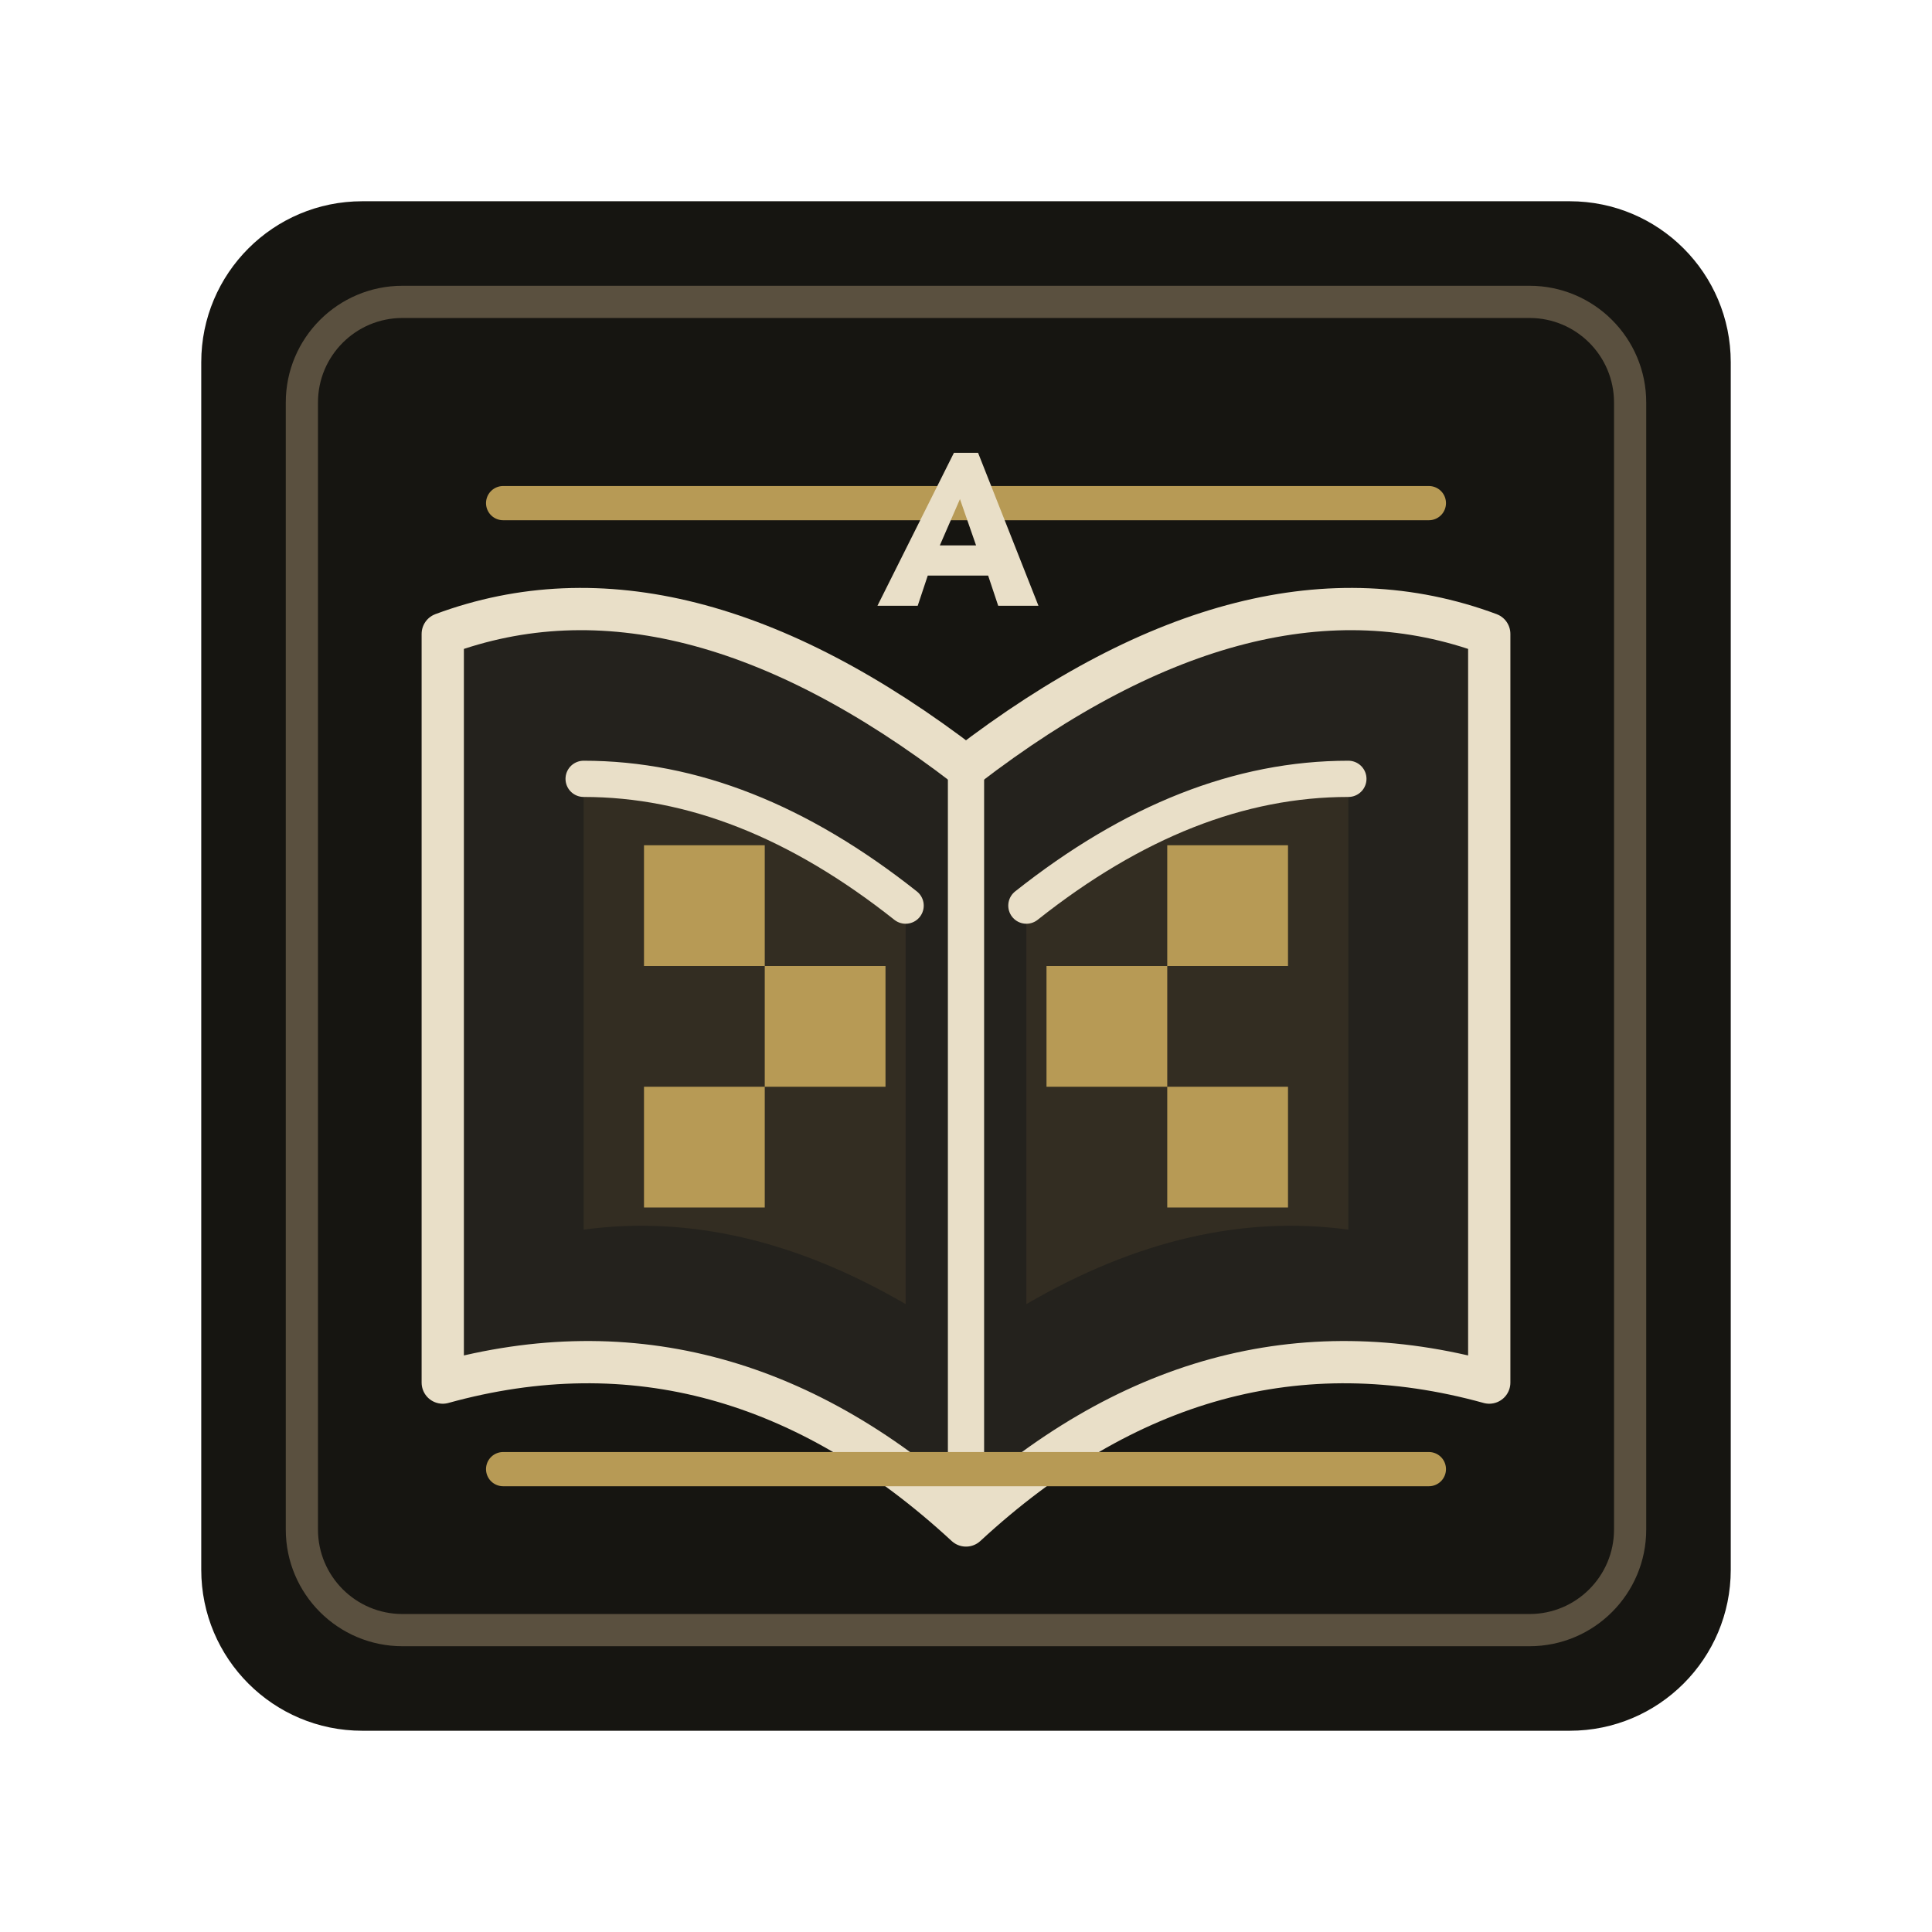
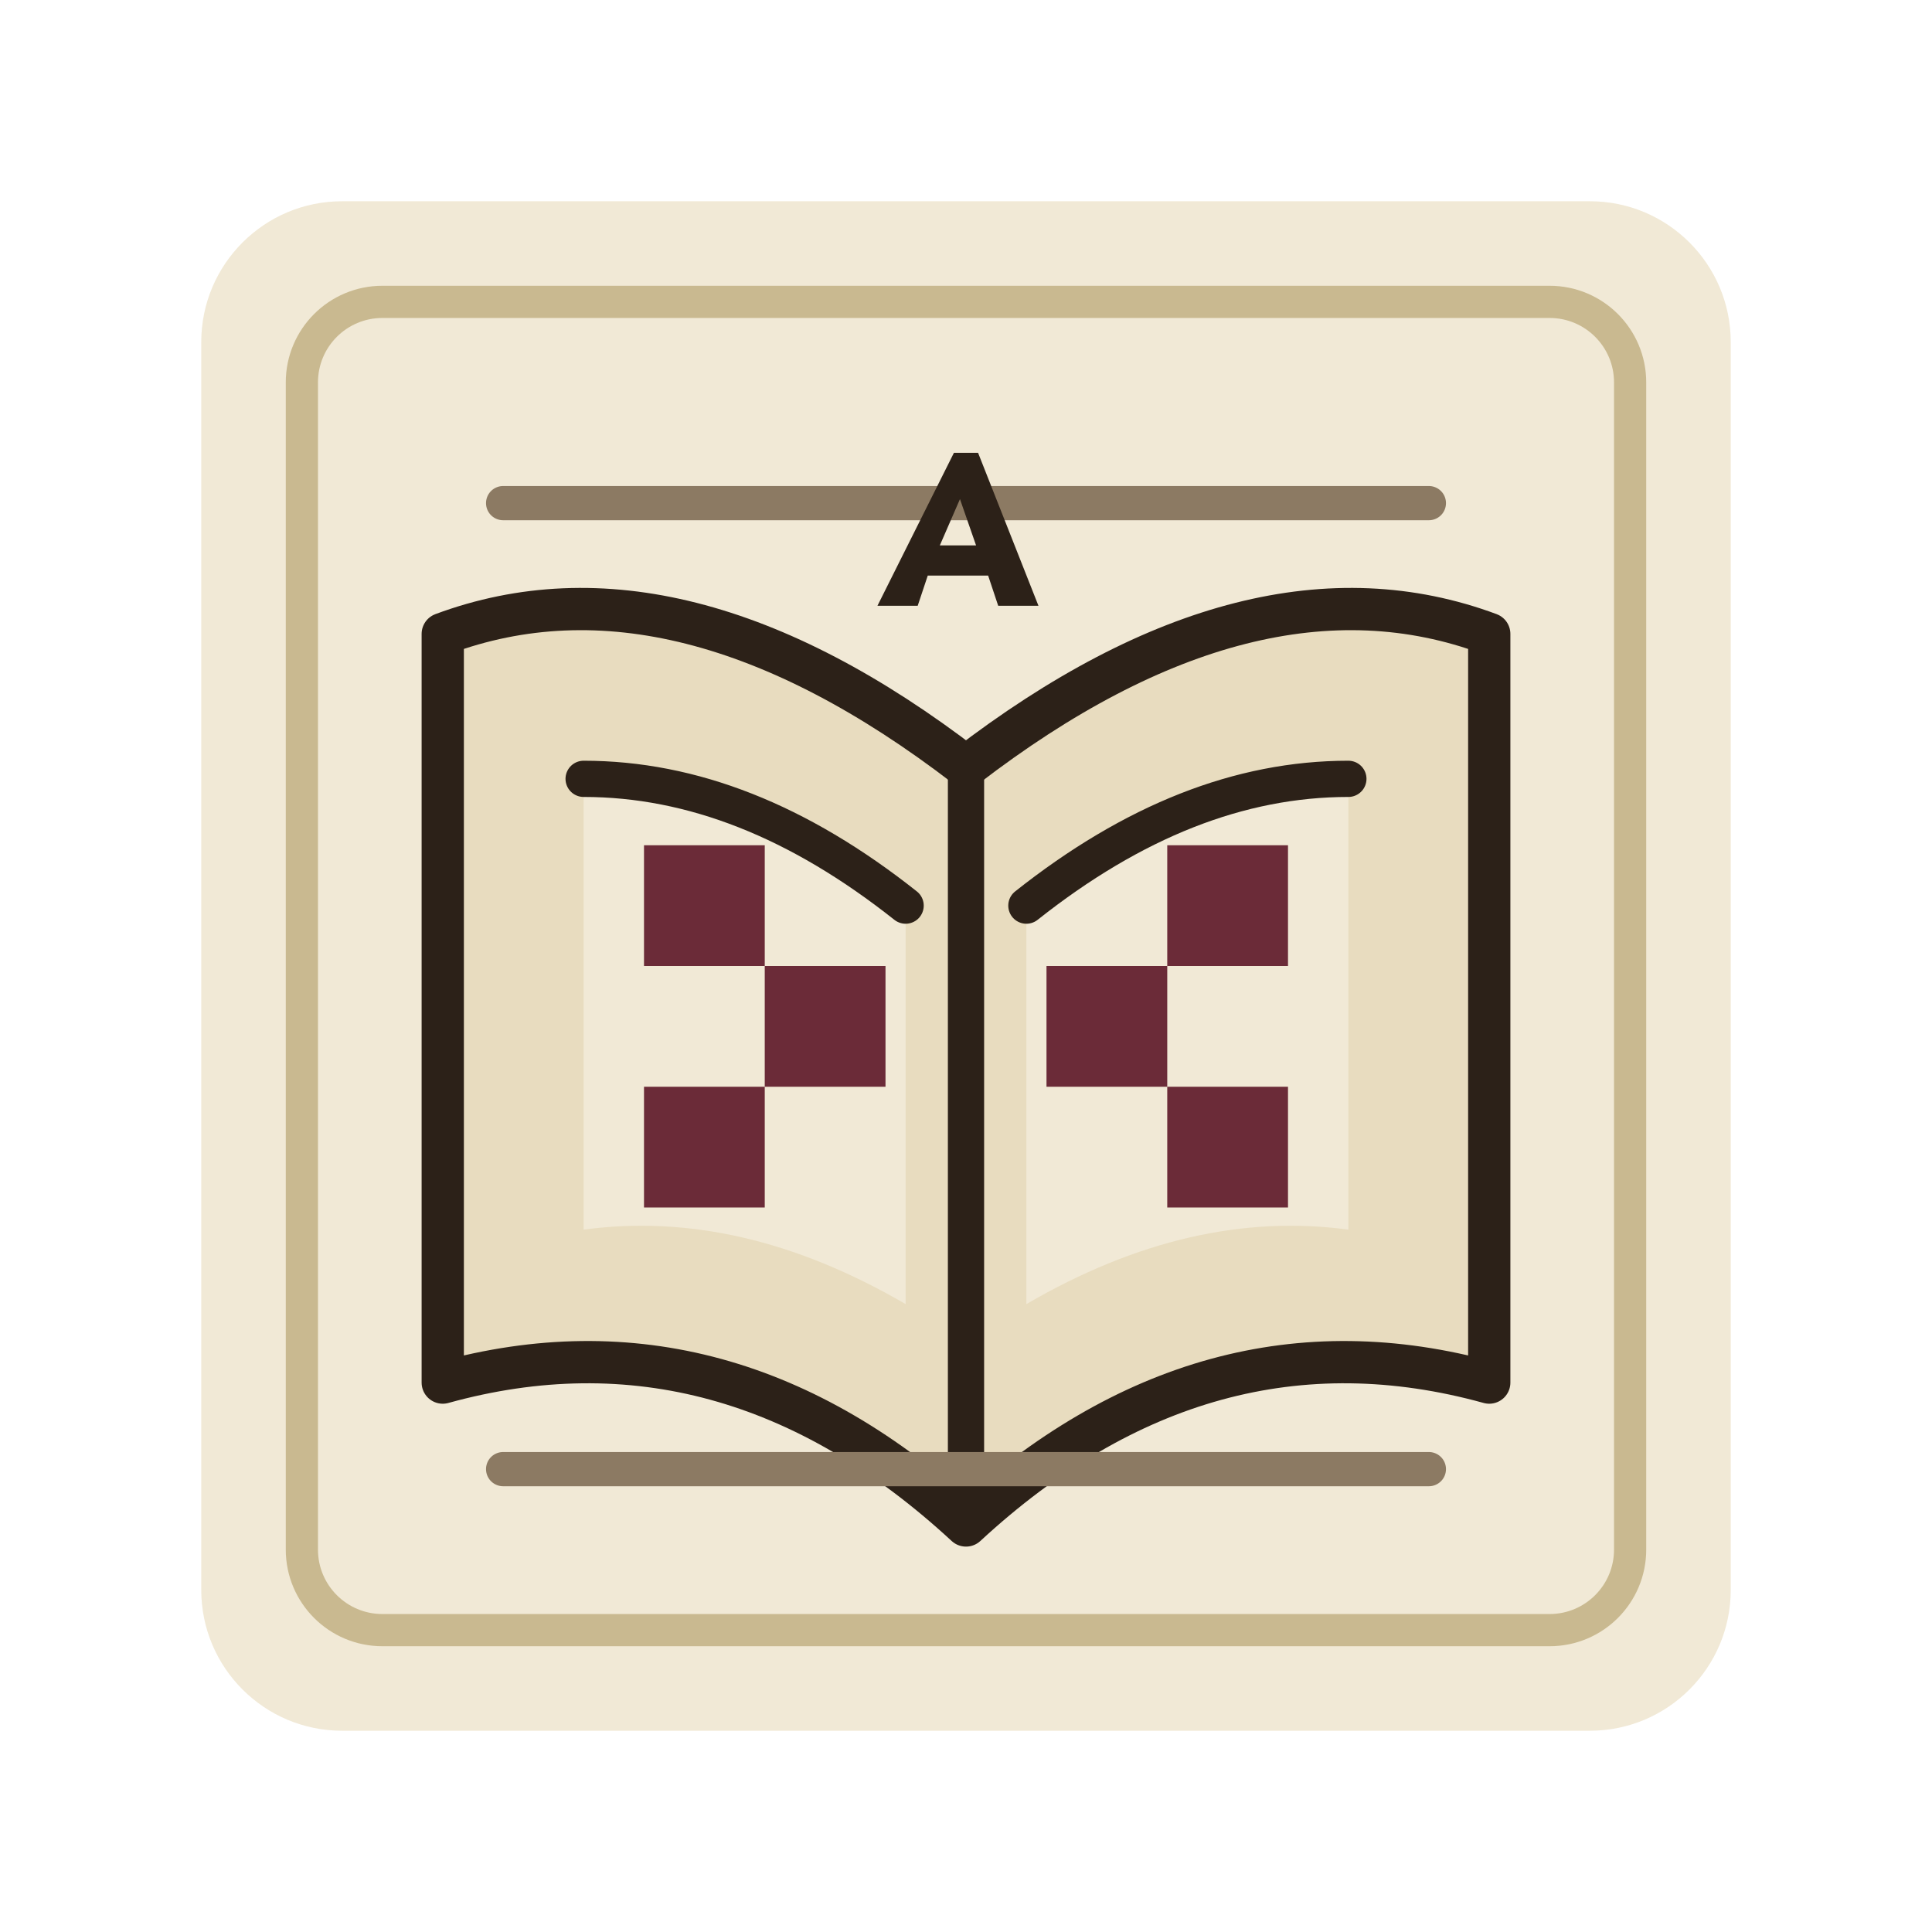
<svg xmlns="http://www.w3.org/2000/svg" viewBox="0 0 96 96" role="img" aria-label="Chessendium mark">
-   <rect x="10" y="10" width="76" height="76" rx="8" fill="#161511" />
-   <rect x="15" y="15" width="66" height="66" rx="5" fill="none" stroke="#5a503f" stroke-width="1.6" />
-   <path fill="#24221d" stroke="#e9dfc8" stroke-width="2.1" stroke-linejoin="round" d="M22 31.5c7.8-2.9 16.5-.7 26 6.6 9.5-7.3 18.2-9.5 26-6.6v37.2c-9.4-2.6-18.1-.2-26 7.1-7.9-7.3-16.6-9.7-26-7.1V31.5z" />
-   <path fill="#332d22" d="M29 38.5c5.5 0 10.8 2.2 16 6.5v19.8c-5.5-3.2-10.8-4.4-16-3.7V38.5zm38 0c-5.5 0-10.8 2.2-16 6.5v19.8c5.5-3.2 10.8-4.4 16-3.7V38.5z" />
-   <path fill="#b79a55" d="M32 42h6v6h-6zm6 6h6v6h-6zm-6 6h6v6h-6zm32-12h-6v6h6zm-12 6h6v6h-6zm12 6h-6v6h6z" />
-   <path fill="none" stroke="#e9dfc8" stroke-width="1.8" stroke-linecap="round" d="M48 38.5v36.2M29 38.7c5.4 0 10.7 2.1 16 6.3m22-6.3c-5.4 0-10.7 2.1-16 6.3" />
-   <path fill="none" stroke="#b79a55" stroke-width="1.7" stroke-linecap="round" d="M25 25h46M25 73h46" />
-   <path fill="#e9dfc8" d="M47.4 22.5h1.2l3 7.6h-2l-.5-1.5h-3l-.5 1.5h-2l3.8-7.6zm.3 2.3-1 2.3h1.8l-.8-2.3z" />
+   <rect x="10" y="10" width="76" height="76" rx="7" fill="#F1E9D6" />
+   <rect x="15" y="15" width="66" height="66" rx="4" fill="none" stroke="#C9B990" stroke-width="1.6" />
+   <path fill="#E8DCBF" stroke="#2C2118" stroke-width="2.1" stroke-linejoin="round" d="M22 31.5c7.8-2.9 16.5-.7 26 6.6 9.5-7.3 18.2-9.5 26-6.6v37.2c-9.4-2.6-18.1-.2-26 7.1-7.9-7.3-16.6-9.7-26-7.1V31.5z" />
+   <path fill="#F1E9D6" d="M29 38.5c5.5 0 10.8 2.2 16 6.5v19.8c-5.5-3.2-10.8-4.4-16-3.7V38.5zm38 0c-5.5 0-10.8 2.2-16 6.5v19.8c5.5-3.2 10.8-4.4 16-3.7V38.5z" />
+   <path fill="#6B2B38" d="M32 42h6v6h-6zm6 6h6v6h-6zm-6 6h6v6h-6zm32-12h-6v6h6zm-12 6h6v6h-6zm12 6h-6v6h6z" />
+   <path fill="none" stroke="#2C2118" stroke-width="1.8" stroke-linecap="round" d="M48 38.5v36.2M29 38.7c5.4 0 10.7 2.1 16 6.3m22-6.3c-5.4 0-10.7 2.1-16 6.3" />
+   <path fill="none" stroke="#8C7A63" stroke-width="1.7" stroke-linecap="round" d="M25 25h46M25 73h46" />
+   <path fill="#2C2118" d="M47.4 22.5h1.2l3 7.6h-2l-.5-1.5h-3l-.5 1.5h-2l3.8-7.6zm.3 2.3-1 2.3h1.8l-.8-2.3z" />
</svg>
